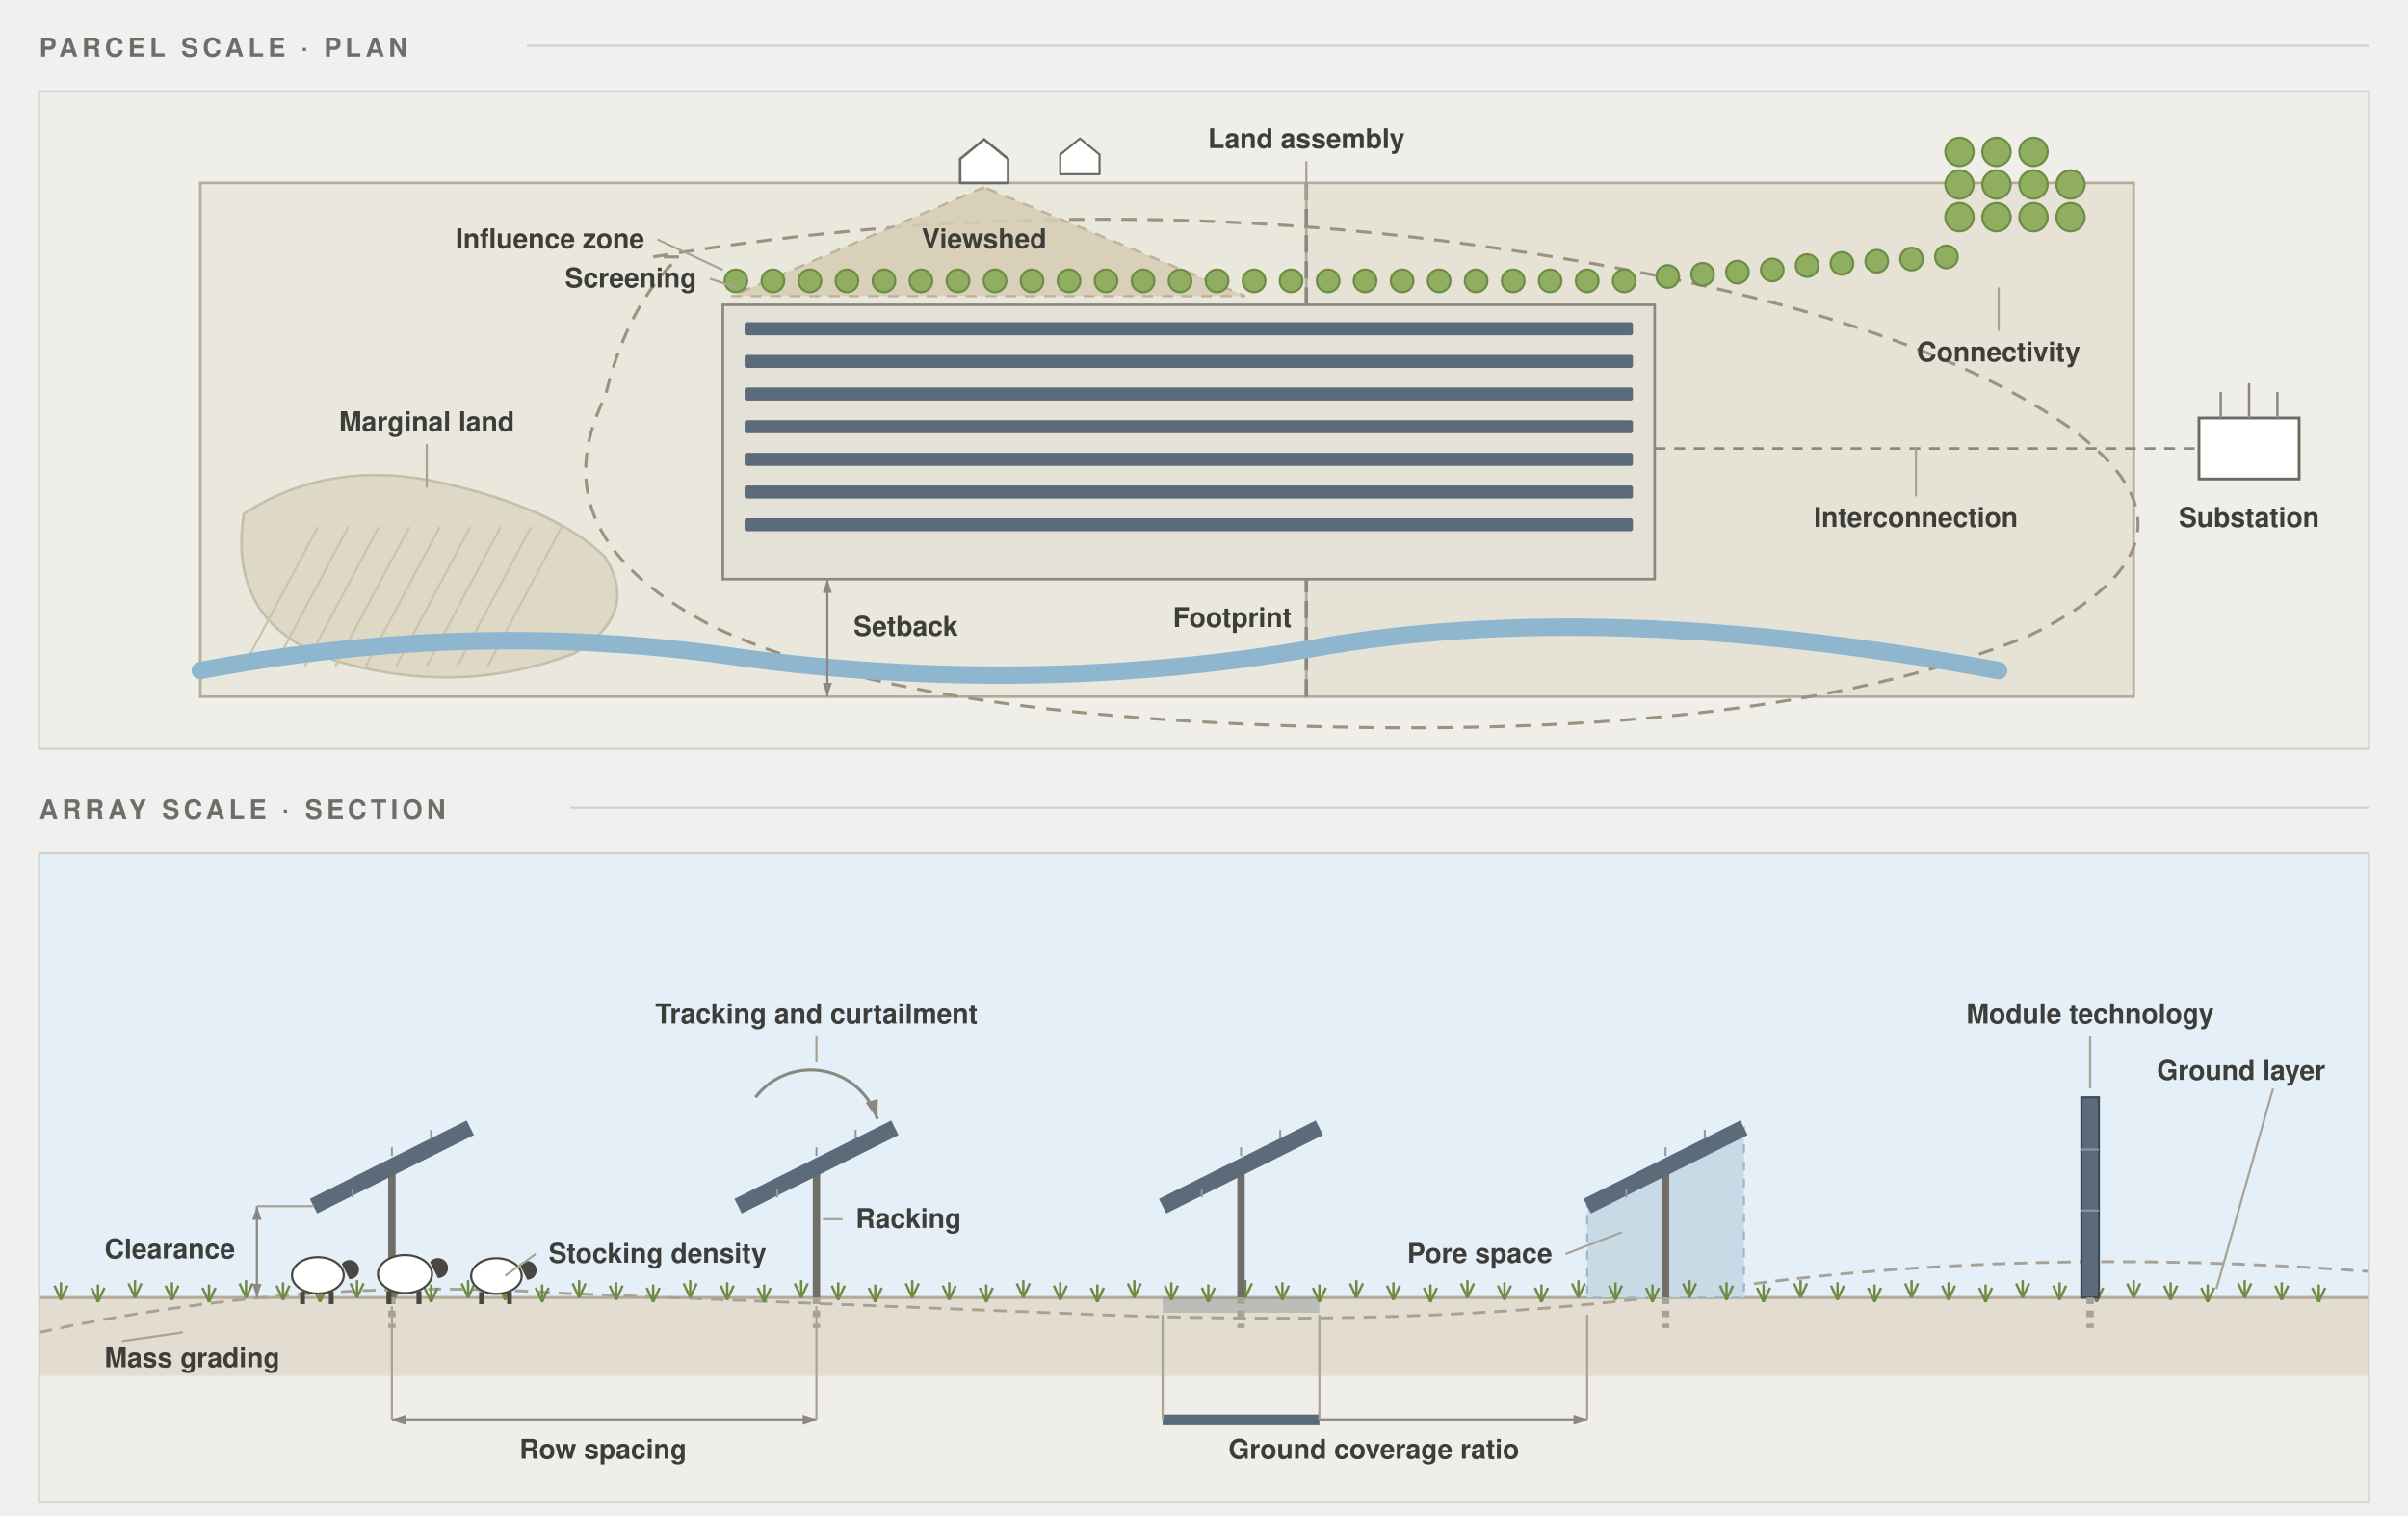
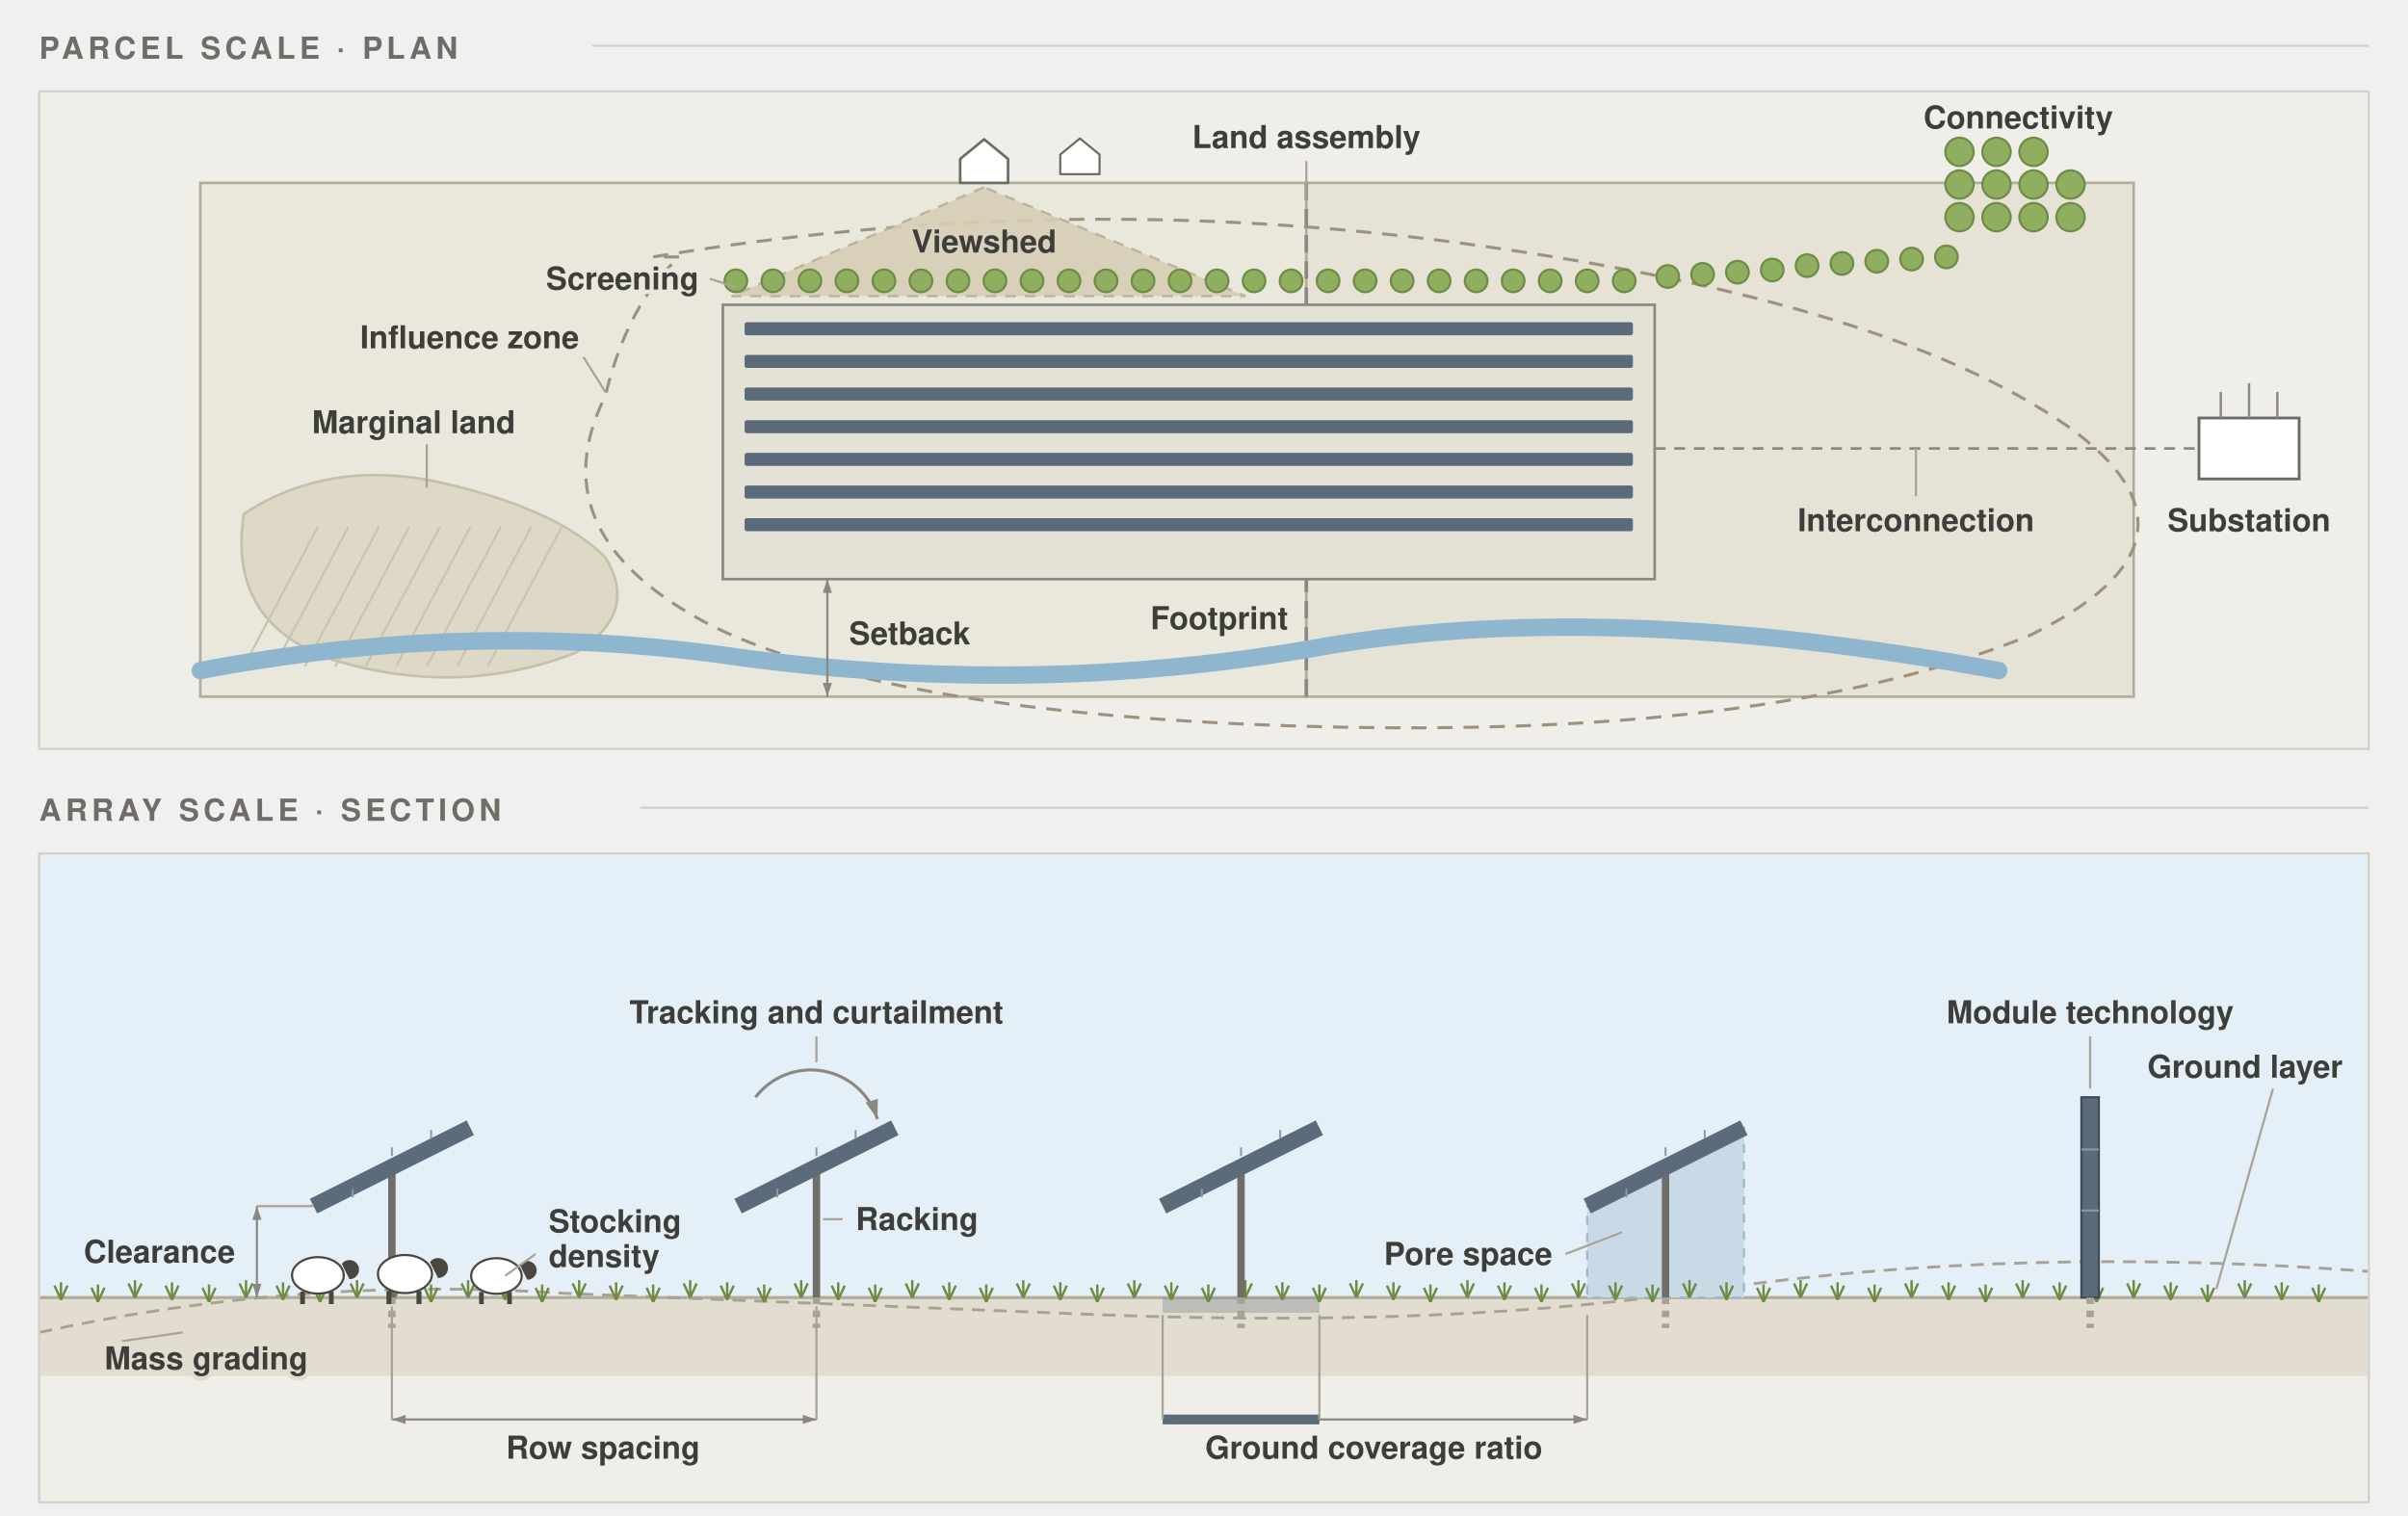
<svg xmlns="http://www.w3.org/2000/svg" width="1106" height="696" viewBox="0 0 1106 696" role="img">
  <style>
text{font-family:ui-sans-serif,system-ui,-apple-system,"Segoe UI",Helvetica,Arial,sans-serif}
- .hd{font-size:12px;font-weight:700;letter-spacing:.16em;fill:#6f6d66}
- .tt{font-size:12.5px;font-weight:600;fill:#3d3d3a}
+ .hd{font-size:14px;font-weight:700;letter-spacing:.14em;fill:#6f6d66}
+ .tt{font-size:14.5px;font-weight:600;fill:#3d3d3a;paint-order:stroke;stroke:#f0eee8;stroke-width:4px;stroke-linejoin:round}
+ /* each label is haloed in the color it sits on, so a line passing behind it breaks cleanly */
+ .p1{stroke:#eae7dd}.p2{stroke:#e6e2d6}.vs{stroke:#d9d1bb}.sky{stroke:#e4eff7}.soil{stroke:#e2ddd0}
.ld{fill:none;stroke:#a9a396;stroke-width:1}
.dim{fill:none;stroke:#8a8880;stroke-width:1}
</style>
  <defs>
    <marker id="ar" viewBox="0 0 10 10" refX="9" refY="5" markerWidth="7" markerHeight="7" orient="auto">
      <path d="M0,2 L9,5 L0,8 z" fill="#8a8880" />
    </marker>
    <marker id="al" viewBox="0 0 10 10" refX="1" refY="5" markerWidth="7" markerHeight="7" orient="auto">
      <path d="M10,2 L1,5 L10,8 z" fill="#8a8880" />
    </marker>
    <g id="tuft">
      <line x1="0" y1="0" x2="-3" y2="-6.5" stroke="#6f8a41" stroke-width="1.1" vector-effect="non-scaling-stroke" />
      <line x1="0" y1="0" x2="0" y2="-8" stroke="#6f8a41" stroke-width="1.1" vector-effect="non-scaling-stroke" />
      <line x1="0" y1="0" x2="3" y2="-6.5" stroke="#6f8a41" stroke-width="1.1" vector-effect="non-scaling-stroke" />
    </g>
    <g id="shrub">
      <circle cx="0" cy="-5" r="5.2" fill="#8fae5f" stroke="#6f8c46" stroke-width="1" vector-effect="non-scaling-stroke" />
    </g>
    <g id="house">
      <polygon points="-11,0 -11,-11 0,-20 11,-11 11,0" fill="#ffffff" stroke="#6b6b63" stroke-width="1.2" stroke-linejoin="round" />
    </g>
    <g id="sheep">
      <g stroke="#4a4740" stroke-width="1" vector-effect="non-scaling-stroke">
        <path d="M-3.2,-2.6 V0 M2.8,-2.6 V0" />
      </g>
      <ellipse cx="0" cy="-6" rx="5.4" ry="3.8" fill="#ffffff" stroke="#4a4740" stroke-width="1" vector-effect="non-scaling-stroke" />
      <path d="M5,-8.4 a2,2 0 1 1 1.6,3.2 z" fill="#4a4740" />
    </g>
    <clipPath id="pa">
      <rect x="18" y="42" width="1070" height="302" />
    </clipPath>
    <clipPath id="pb">
      <rect x="18" y="392" width="1070" height="298" />
    </clipPath>
  </defs>
-   <text class="hd" x="18" y="26">PARCEL SCALE · PLAN</text>
-   <path d="M242,21 H1088" stroke="#d3d1c7" stroke-width="1" />
+   <text class="hd" x="18" y="27">PARCEL SCALE · PLAN</text>
+   <path d="M272,21 H1088" stroke="#d3d1c7" stroke-width="1" />
  <g clip-path="url(#pa)">
    <rect x="18" y="42" width="1070" height="302" fill="#f0eee8" />
    <rect x="92" y="84" width="508" height="236" fill="#eae7dd" stroke="#b3ac9b" stroke-width="1.2" />
    <rect x="600" y="84" width="380" height="236" fill="#e6e2d6" stroke="#b3ac9b" stroke-width="1.2" />
    <path d="M600,84 V320" stroke="#8a8880" stroke-width="1.6" stroke-dasharray="8 4" />
    <path d="M112,236 q40,-26 92,-14 q52,12 74,34 q16,26 -14,44 q-52,20 -108,4 q-52,-16 -44,-68 z" fill="#ded8c6" stroke="#c6bfab" stroke-width="1.2" />
    <g stroke="#cbc3ae" stroke-width="1">
      <path d="M112,306 l34,-64" />
      <path d="M126,306 l34,-64" />
      <path d="M140,306 l34,-64" />
      <path d="M154,306 l34,-64" />
      <path d="M168,306 l34,-64" />
      <path d="M182,306 l34,-64" />
      <path d="M196,306 l34,-64" />
      <path d="M210,306 l34,-64" />
      <path d="M224,306 l34,-64" />
    </g>
    <path d="M300,118 q180,-30 358,-8 q206,26 292,86 q72,52 -18,96 q-114,46 -316,42 q-200,-4 -288,-46 q-82,-42 -50,-106 q10,-42 34,-64 z" fill="none" stroke="#9c927f" stroke-width="1.4" stroke-dasharray="7 5" />
    <path d="M92,308 q126,-24 248,-6 q134,18 262,-4 q132,-24 316,10" fill="none" stroke="#8fb6cf" stroke-width="8" stroke-linecap="round" />
    <path d="M452,86 L336,136 L572,136 z" fill="#d6cdb5" opacity="0.9" stroke="#b8ae96" stroke-width="1.1" stroke-dasharray="5 4" />
    <use href="#house" transform="translate(452,84)" />
    <use href="#house" transform="translate(496,80) scale(0.82)" />
    <rect x="332" y="140" width="428" height="126" fill="#e4e1d7" stroke="#8a8880" stroke-width="1.2" />
    <g fill="#5b6b7a">
      <rect x="342" y="148" width="408" height="6" rx="1" />
      <rect x="342" y="163" width="408" height="6" rx="1" />
      <rect x="342" y="178" width="408" height="6" rx="1" />
      <rect x="342" y="193" width="408" height="6" rx="1" />
      <rect x="342" y="208" width="408" height="6" rx="1" />
      <rect x="342" y="223" width="408" height="6" rx="1" />
      <rect x="342" y="238" width="408" height="6" rx="1" />
    </g>
    <use href="#shrub" transform="translate(338,134)" />
    <use href="#shrub" transform="translate(355,134)" />
    <use href="#shrub" transform="translate(372,134)" />
    <use href="#shrub" transform="translate(389,134)" />
    <use href="#shrub" transform="translate(406,134)" />
    <use href="#shrub" transform="translate(423,134)" />
    <use href="#shrub" transform="translate(440,134)" />
    <use href="#shrub" transform="translate(457,134)" />
    <use href="#shrub" transform="translate(474,134)" />
    <use href="#shrub" transform="translate(491,134)" />
    <use href="#shrub" transform="translate(508,134)" />
    <use href="#shrub" transform="translate(525,134)" />
    <use href="#shrub" transform="translate(542,134)" />
    <use href="#shrub" transform="translate(559,134)" />
    <use href="#shrub" transform="translate(576,134)" />
    <use href="#shrub" transform="translate(593,134)" />
    <use href="#shrub" transform="translate(610,134)" />
    <use href="#shrub" transform="translate(627,134)" />
    <use href="#shrub" transform="translate(644,134)" />
    <use href="#shrub" transform="translate(661,134)" />
    <use href="#shrub" transform="translate(678,134)" />
    <use href="#shrub" transform="translate(695,134)" />
    <use href="#shrub" transform="translate(712,134)" />
    <use href="#shrub" transform="translate(729,134)" />
    <use href="#shrub" transform="translate(746,134)" />
    <use href="#shrub" transform="translate(766,132)" />
    <use href="#shrub" transform="translate(782,131)" />
    <use href="#shrub" transform="translate(798,130)" />
    <use href="#shrub" transform="translate(814,129)" />
    <use href="#shrub" transform="translate(830,127)" />
    <use href="#shrub" transform="translate(846,126)" />
    <use href="#shrub" transform="translate(862,125)" />
    <use href="#shrub" transform="translate(878,124)" />
    <use href="#shrub" transform="translate(894,123)" />
    <use href="#shrub" transform="translate(900,106) scale(1.25)" />
    <use href="#shrub" transform="translate(917,106) scale(1.25)" />
    <use href="#shrub" transform="translate(934,106) scale(1.25)" />
    <use href="#shrub" transform="translate(951,106) scale(1.25)" />
    <use href="#shrub" transform="translate(900,91) scale(1.25)" />
    <use href="#shrub" transform="translate(917,91) scale(1.25)" />
    <use href="#shrub" transform="translate(934,91) scale(1.25)" />
    <use href="#shrub" transform="translate(951,91) scale(1.25)" />
    <use href="#shrub" transform="translate(900,76) scale(1.25)" />
    <use href="#shrub" transform="translate(917,76) scale(1.25)" />
    <use href="#shrub" transform="translate(934,76) scale(1.25)" />
    <path d="M760,206 H1010" stroke="#8a8880" stroke-width="1.2" stroke-dasharray="5 4" />
    <rect x="1010" y="192" width="46" height="28" fill="#ffffff" stroke="#6b6b63" stroke-width="1.3" />
    <g stroke="#8a8880" stroke-width="1.1">
      <path d="M1020,192 v-12 M1033,192 v-16 M1046,192 v-12" />
    </g>
    <path class="dim" d="M380,266 V320" marker-start="url(#al)" marker-end="url(#ar)" />
  </g>
  <rect x="18" y="42" width="1070" height="302" fill="none" stroke="#d3d1c7" stroke-width="1" />
  <path class="ld" d="M326,128 L338,132" />
-   <text class="tt" x="320" y="132" text-anchor="end">Screening</text>
-   <text class="tt" x="452" y="114" text-anchor="middle">Viewshed</text>
-   <path class="ld" d="M918,132 L918,152" />
-   <text class="tt" x="918" y="166" text-anchor="middle">Connectivity</text>
-   <text class="tt" x="566" y="288" text-anchor="middle">Footprint</text>
-   <text class="tt" x="392" y="292" text-anchor="start">Setback</text>
+   <text class="tt p1" x="321" y="133" text-anchor="end">Screening</text>
+   <text class="tt vs" x="452" y="116" text-anchor="middle">Viewshed</text>
+   <text class="tt" x="927" y="59" text-anchor="middle">Connectivity</text>
+   <text class="tt p1" x="560" y="289" text-anchor="middle">Footprint</text>
+   <text class="tt p1" x="390" y="296" text-anchor="start">Setback</text>
  <path class="ld" d="M600,92 L600,74" />
  <text class="tt" x="600" y="68" text-anchor="middle">Land assembly</text>
-   <path class="ld" d="M332,124 L302,110" />
-   <text class="tt" x="296" y="114" text-anchor="end">Influence zone</text>
+   <path class="ld" d="M268,164 L278,180" />
+   <text class="tt p1" x="266" y="160" text-anchor="end">Influence zone</text>
  <path class="ld" d="M196,224 L196,204" />
-   <text class="tt" x="196" y="198" text-anchor="middle">Marginal land</text>
+   <text class="tt p1" x="190" y="199" text-anchor="middle">Marginal land</text>
  <path class="ld" d="M880,206 L880,228" />
-   <text class="tt" x="880" y="242" text-anchor="middle">Interconnection</text>
-   <text class="tt" x="1033" y="242" text-anchor="middle">Substation</text>
-   <text class="hd" x="18" y="376">ARRAY SCALE · SECTION</text>
-   <path d="M262,371 H1088" stroke="#d3d1c7" stroke-width="1" />
+   <text class="tt p2" x="880" y="244" text-anchor="middle">Interconnection</text>
+   <text class="tt" x="1033" y="244" text-anchor="middle">Substation</text>
+   <text class="hd" x="18" y="377">ARRAY SCALE · SECTION</text>
+   <path d="M294,371 H1088" stroke="#d3d1c7" stroke-width="1" />
  <g clip-path="url(#pb)">
    <rect x="18" y="392" width="1070" height="298" fill="#f0eee8" />
    <rect x="18" y="392" width="1070" height="204" fill="#e4eff7" />
    <rect x="18" y="596" width="1070" height="36" fill="#e2ddd0" />
    <path d="M18,596 H1088" stroke="#b3ac9b" stroke-width="1.4" />
    <path d="M18,612 q120,-26 240,-18 q150,6 250,10 q160,6 280,-12 q140,-20 300,-8" fill="none" stroke="#a8a294" stroke-width="1.3" stroke-dasharray="6 4" />
    <rect x="534" y="596" width="72" height="7" fill="#5b6b7a" opacity="0.28" />
    <path d="M729,554 L801,518 L801,596 L729,596 z" fill="#c9dae7" stroke="#9fb7c8" stroke-width="1" stroke-dasharray="4 4" />
    <use href="#tuft" x="28" y="597" />
    <use href="#tuft" x="45" y="598" />
    <use href="#tuft" x="62" y="596" />
    <use href="#tuft" x="79" y="597" />
    <use href="#tuft" x="96" y="598" />
    <use href="#tuft" x="113" y="596" />
    <use href="#tuft" x="130" y="597" />
    <use href="#tuft" x="147" y="598" />
    <use href="#tuft" x="164" y="596" />
    <use href="#tuft" x="181" y="597" />
    <use href="#tuft" x="198" y="598" />
    <use href="#tuft" x="215" y="596" />
    <use href="#tuft" x="232" y="597" />
    <use href="#tuft" x="249" y="598" />
    <use href="#tuft" x="266" y="596" />
    <use href="#tuft" x="283" y="597" />
    <use href="#tuft" x="300" y="598" />
    <use href="#tuft" x="317" y="596" />
    <use href="#tuft" x="334" y="597" />
    <use href="#tuft" x="351" y="598" />
    <use href="#tuft" x="368" y="596" />
    <use href="#tuft" x="385" y="597" />
    <use href="#tuft" x="402" y="598" />
    <use href="#tuft" x="419" y="596" />
    <use href="#tuft" x="436" y="597" />
    <use href="#tuft" x="453" y="598" />
    <use href="#tuft" x="470" y="596" />
    <use href="#tuft" x="487" y="597" />
    <use href="#tuft" x="504" y="598" />
    <use href="#tuft" x="521" y="596" />
    <use href="#tuft" x="538" y="597" />
    <use href="#tuft" x="555" y="598" />
    <use href="#tuft" x="572" y="596" />
    <use href="#tuft" x="589" y="597" />
    <use href="#tuft" x="606" y="598" />
    <use href="#tuft" x="623" y="596" />
    <use href="#tuft" x="640" y="597" />
    <use href="#tuft" x="657" y="598" />
    <use href="#tuft" x="674" y="596" />
    <use href="#tuft" x="691" y="597" />
    <use href="#tuft" x="708" y="598" />
    <use href="#tuft" x="725" y="596" />
    <use href="#tuft" x="742" y="597" />
    <use href="#tuft" x="759" y="598" />
    <use href="#tuft" x="776" y="596" />
    <use href="#tuft" x="793" y="597" />
    <use href="#tuft" x="810" y="598" />
    <use href="#tuft" x="827" y="596" />
    <use href="#tuft" x="844" y="597" />
    <use href="#tuft" x="861" y="598" />
    <use href="#tuft" x="878" y="596" />
    <use href="#tuft" x="895" y="597" />
    <use href="#tuft" x="912" y="598" />
    <use href="#tuft" x="929" y="596" />
    <use href="#tuft" x="946" y="597" />
    <use href="#tuft" x="963" y="598" />
    <use href="#tuft" x="980" y="596" />
    <use href="#tuft" x="997" y="597" />
    <use href="#tuft" x="1014" y="598" />
    <use href="#tuft" x="1031" y="596" />
    <use href="#tuft" x="1048" y="597" />
    <use href="#tuft" x="1065" y="598" />
    <path d="M180,596 V536" stroke="#6f6e68" stroke-width="3.4" />
    <path d="M180,596 v14" stroke="#a8a294" stroke-width="3.4" stroke-dasharray="3 3" />
    <line x1="144" y1="554" x2="216" y2="518" stroke="#5b6b7a" stroke-width="7.5" />
    <g stroke="#8d9aa6" stroke-width="0.9">
      <path d="M162,546 l0,4 M180,527 l0,4 M198,519 l0,4" />
    </g>
    <path d="M375,596 V536" stroke="#6f6e68" stroke-width="3.4" />
    <path d="M375,596 v14" stroke="#a8a294" stroke-width="3.4" stroke-dasharray="3 3" />
    <line x1="339" y1="554" x2="411" y2="518" stroke="#5b6b7a" stroke-width="7.5" />
    <g stroke="#8d9aa6" stroke-width="0.9">
      <path d="M357,546 l0,4 M375,527 l0,4 M393,519 l0,4" />
    </g>
    <path d="M570,596 V536" stroke="#6f6e68" stroke-width="3.4" />
    <path d="M570,596 v14" stroke="#a8a294" stroke-width="3.4" stroke-dasharray="3 3" />
    <line x1="534" y1="554" x2="606" y2="518" stroke="#5b6b7a" stroke-width="7.5" />
    <g stroke="#8d9aa6" stroke-width="0.9">
      <path d="M552,546 l0,4 M570,527 l0,4 M588,519 l0,4" />
    </g>
    <path d="M765,596 V536" stroke="#6f6e68" stroke-width="3.4" />
    <path d="M765,596 v14" stroke="#a8a294" stroke-width="3.4" stroke-dasharray="3 3" />
    <line x1="729" y1="554" x2="801" y2="518" stroke="#5b6b7a" stroke-width="7.5" />
    <g stroke="#8d9aa6" stroke-width="0.9">
      <path d="M747,546 l0,4 M765,527 l0,4 M783,519 l0,4" />
    </g>
    <rect x="956" y="504" width="8" height="92" fill="#5b6b7a" stroke="#3d4a55" stroke-width="1" />
    <g stroke="#8d9aa6" stroke-width="0.9">
      <path d="M956,528 h8 M956,556 h8" />
    </g>
    <path d="M960,596 v14" stroke="#a8a294" stroke-width="3.4" stroke-dasharray="3 3" />
    <use href="#sheep" transform="translate(146,599) scale(2.2)" />
    <use href="#sheep" transform="translate(186,599) scale(2.3)" />
    <use href="#sheep" transform="translate(228,599) scale(2.15)" />
    <path d="M347,504 a32,32 0 0 1 56,10" fill="none" stroke="#8a8880" stroke-width="1.4" marker-end="url(#ar)" />
  </g>
  <rect x="18" y="392" width="1070" height="298" fill="none" stroke="#d3d1c7" stroke-width="1" />
  <path class="dim" d="M118,596 V554" marker-start="url(#al)" marker-end="url(#ar)" />
  <path class="ld" d="M118,554 H144" />
-   <text class="tt" x="108" y="578" text-anchor="end">Clearance</text>
+   <text class="tt sky" x="108" y="580" text-anchor="end">Clearance</text>
  <path class="dim" d="M180,652 H375" marker-start="url(#al)" marker-end="url(#ar)" />
  <g class="ld">
    <path d="M180,600 V652" />
    <path d="M375,600 V652" />
  </g>
  <text class="tt" x="277" y="670" text-anchor="middle">Row spacing</text>
  <path class="dim" d="M534,652 H729" marker-start="url(#al)" marker-end="url(#ar)" />
  <path d="M534,652 H606" stroke="#5b6b7a" stroke-width="4.5" />
  <g class="ld">
    <path d="M534,604 V652" />
    <path d="M606,604 V652" />
    <path d="M729,604 V652" />
  </g>
  <text class="tt" x="631" y="670" text-anchor="middle">Ground coverage ratio</text>
  <path class="ld" d="M246,576 L232,586" />
-   <text class="tt" x="252" y="580" text-anchor="start">Stocking density</text>
+   <text class="tt sky" x="252" y="566" text-anchor="start">
+     <tspan x="252">Stocking</tspan>
+     <tspan x="252" dy="16">density</tspan>
+   </text>
  <path class="ld" d="M375,488 L375,476" />
-   <text class="tt" x="375" y="470" text-anchor="middle">Tracking and curtailment</text>
+   <text class="tt sky" x="375" y="470" text-anchor="middle">Tracking and curtailment</text>
  <path class="ld" d="M960,500 L960,476" />
-   <text class="tt" x="960" y="470" text-anchor="middle">Module technology</text>
+   <text class="tt sky" x="960" y="470" text-anchor="middle">Module technology</text>
  <path class="ld" d="M719,576 L745,566" />
-   <text class="tt" x="713" y="580" text-anchor="end">Pore space</text>
+   <text class="tt sky" x="713" y="581" text-anchor="end">Pore space</text>
  <path class="ld" d="M387,560 L378,560" />
-   <text class="tt" x="393" y="564" text-anchor="start">Racking</text>
+   <text class="tt sky" x="393" y="565" text-anchor="start">Racking</text>
  <path class="ld" d="M1044,500 L1018,592" />
-   <text class="tt" x="1068" y="496" text-anchor="end">Ground layer</text>
+   <text class="tt sky" x="1076" y="495" text-anchor="end">Ground layer</text>
  <path class="ld" d="M56,616 L84,612" />
-   <text class="tt" x="48" y="628" text-anchor="start">Mass grading</text>
+   <text class="tt soil" x="48" y="629" text-anchor="start">Mass grading</text>
</svg>
